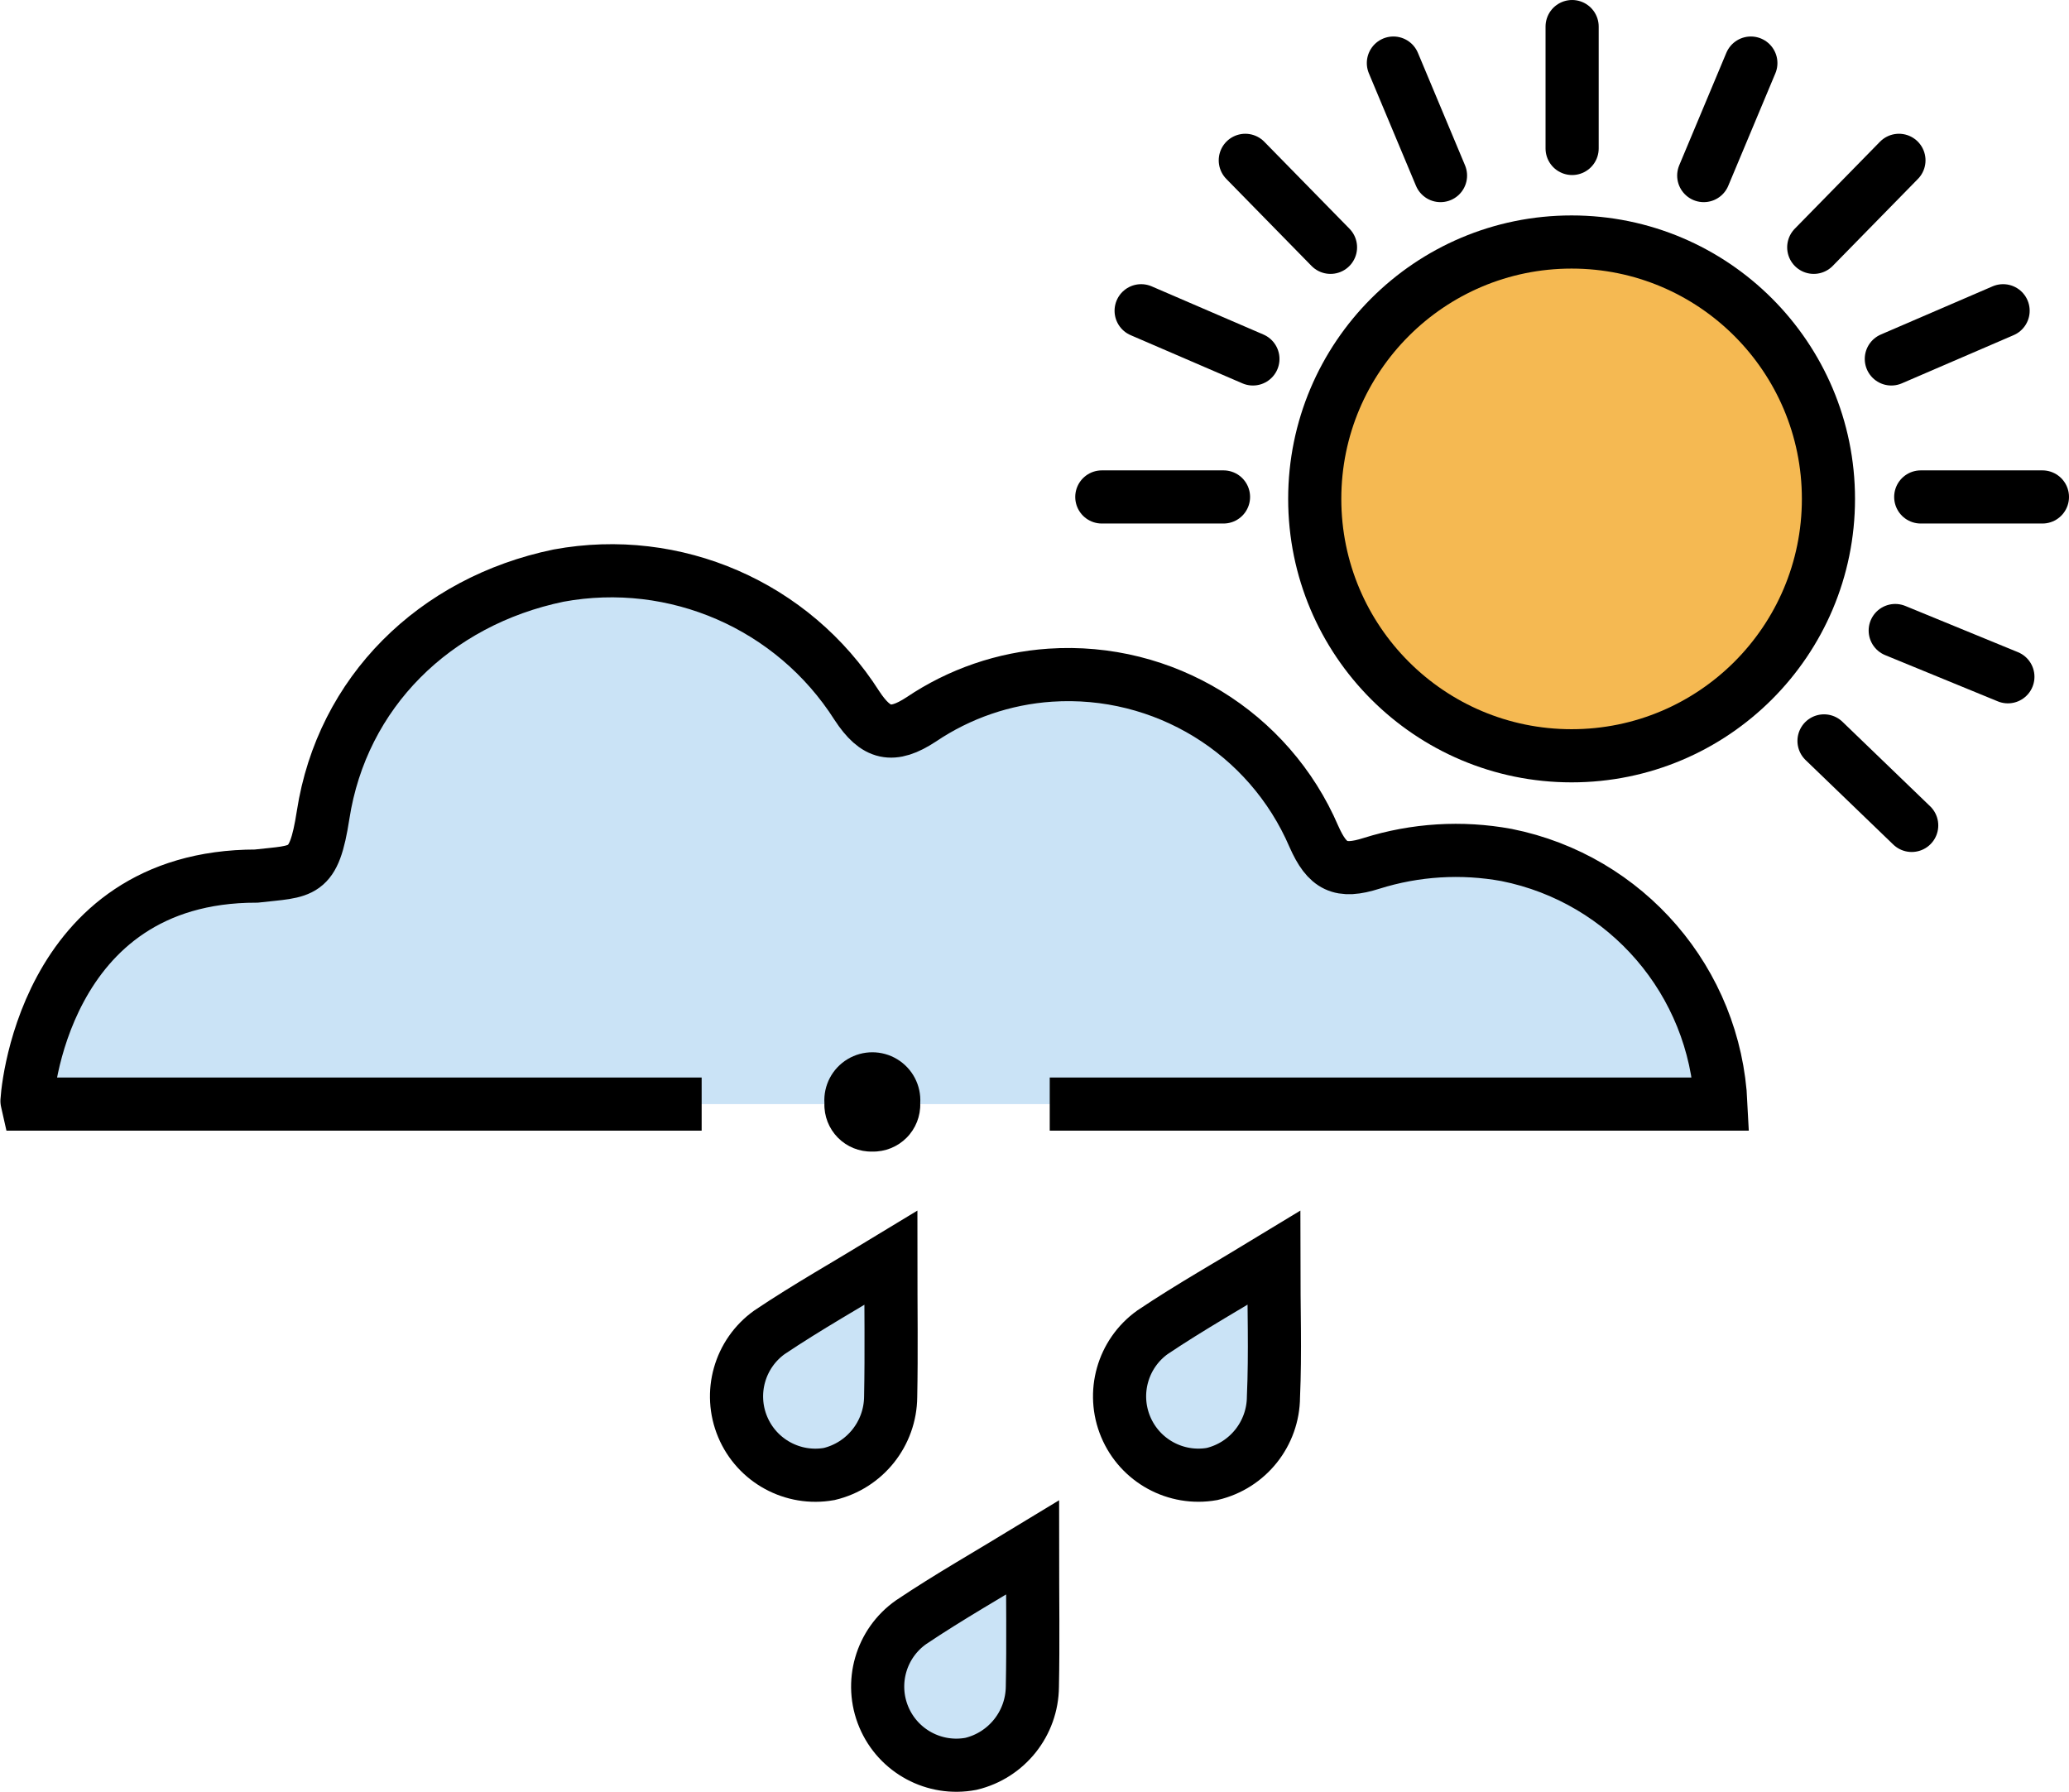
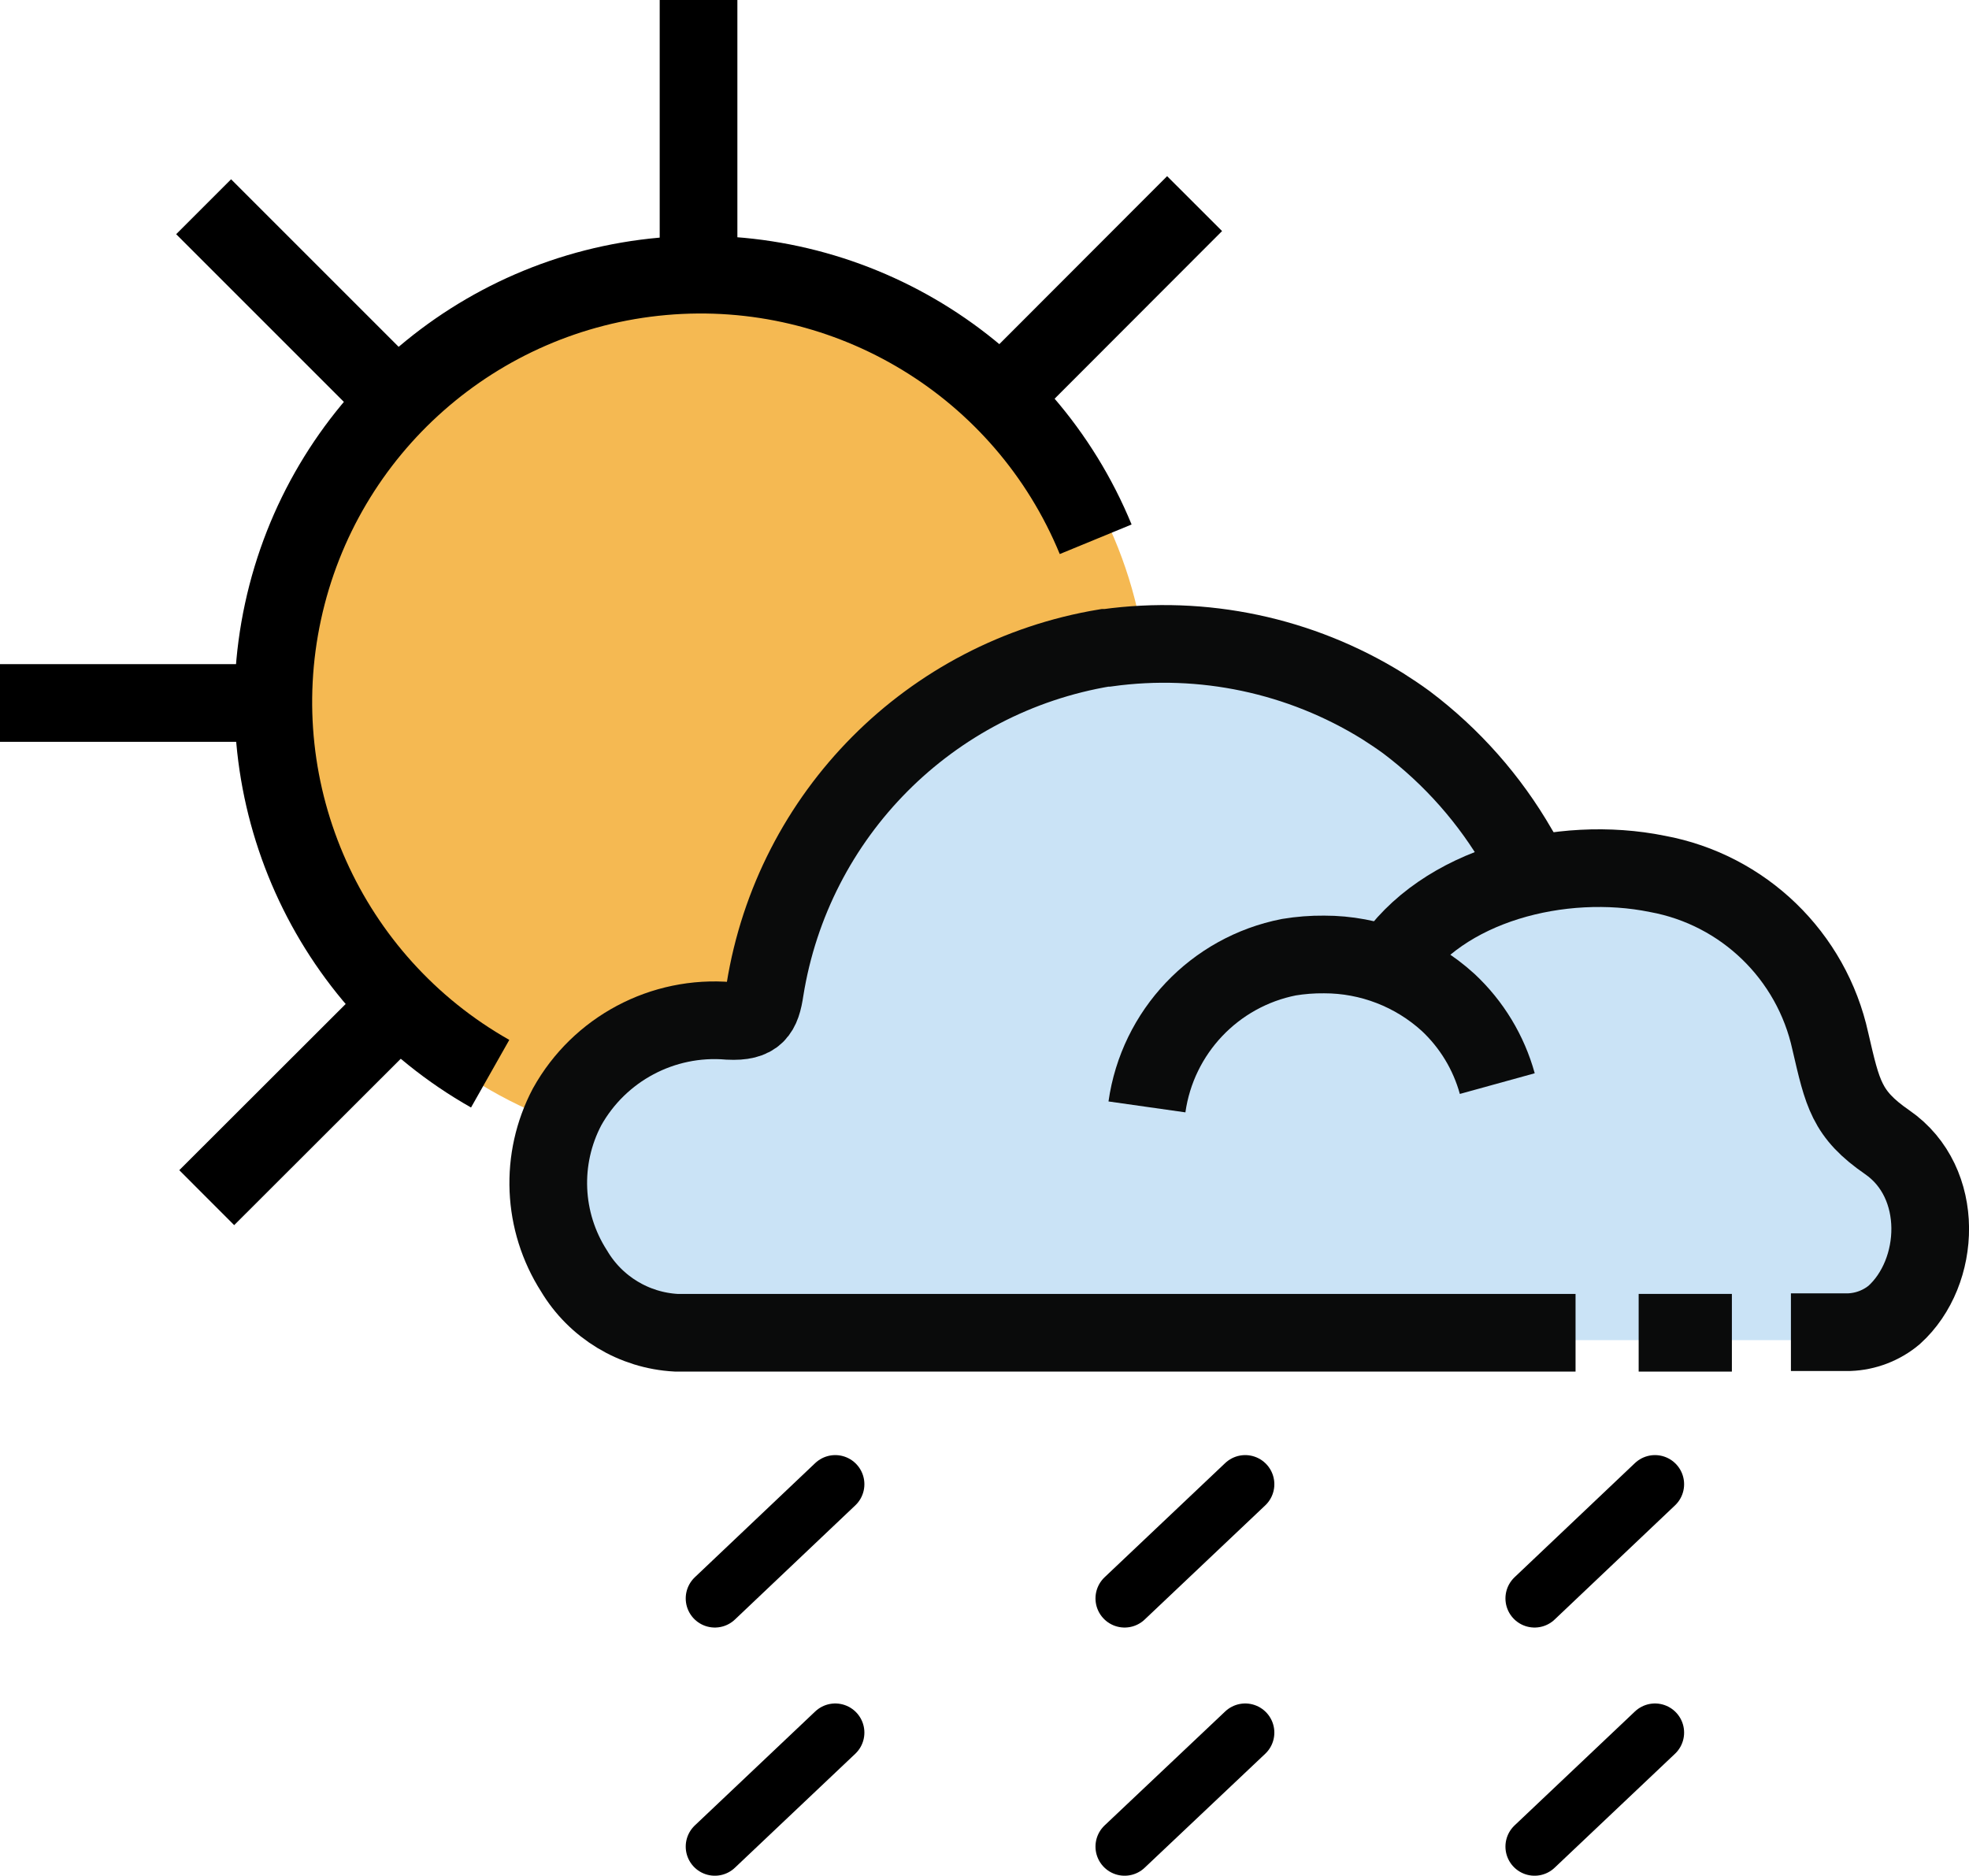
- <svg xmlns="http://www.w3.org/2000/svg" viewBox="0 0 116.8 101.13">
+ <svg xmlns="http://www.w3.org/2000/svg" viewBox="0 0 101.39 96.59">
  <defs>
-     <style>.cls-1{fill:#cae3f6;}.cls-2{fill:#f5b952;}.cls-3,.cls-4{fill:none;stroke:#000;stroke-miterlimit:10;stroke-width:3px;}.cls-4{stroke-linecap:round;}</style>
+     <style>.cls-1{fill:#f5b952;}.cls-2{fill:#cae3f6;}.cls-3,.cls-4,.cls-5,.cls-6{fill:none;stroke-miterlimit:10;}.cls-3,.cls-4,.cls-5{stroke:#000;}.cls-3{stroke-linecap:round;stroke-width:3px;}.cls-4,.cls-5,.cls-6{stroke-width:4px;}.cls-5{stroke-linecap:square;}.cls-6{stroke:#0a0b0b;}</style>
  </defs>
  <g id="Layer_2" data-name="Layer 2">
    <g id="Layer_1-2" data-name="Layer 1">
-       <path class="cls-1" d="M50.29,71c-2.48,1.51-4.72,2.77-6.85,4.2a4.45,4.45,0,0,0,3.37,8,4.52,4.52,0,0,0,3.47-4.36C50.33,76.33,50.29,73.86,50.29,71Z" />
-       <path class="cls-1" d="M71.91,71c-2.48,1.51-4.72,2.77-6.85,4.2a4.45,4.45,0,0,0,3.36,8,4.5,4.5,0,0,0,3.47-4.36C72,76.33,71.91,73.86,71.91,71Z" />
-       <path class="cls-1" d="M58.29,87.35c-2.48,1.51-4.72,2.78-6.85,4.21a4.44,4.44,0,0,0,3.37,8,4.52,4.52,0,0,0,3.47-4.36C58.33,92.72,58.29,90.24,58.29,87.35Z" />
-       <path class="cls-1" d="M59.26,62.32H97.15a15.07,15.07,0,0,0-12.1-14.06,15.87,15.87,0,0,0-7.62.47c-1.76.56-2.5.2-3.26-1.52a15.1,15.1,0,0,0-14.88-9.1A14.82,14.82,0,0,0,52,40.61c-1.62,1.06-2.55.86-3.63-.79a16.43,16.43,0,0,0-16.84-7.33c-7,1.45-12.22,6.59-13.29,13.51-.53,3.41-1.13,3.15-3.77,3.45-12.16,0-13,12.68-12.95,12.87H39.61" />
-       <path class="cls-2" d="M88.72,42.66h0a14.49,14.49,0,0,0,0-29h0a14.49,14.49,0,1,0,0,29h0Z" />
-       <path class="cls-3" d="M50.29,71c-2.48,1.51-4.72,2.77-6.85,4.2a4.45,4.45,0,0,0,3.37,8,4.52,4.52,0,0,0,3.47-4.36C50.33,76.33,50.29,73.86,50.29,71Z" />
-       <path class="cls-3" d="M71.91,71c-2.48,1.51-4.72,2.77-6.85,4.2a4.45,4.45,0,0,0,3.36,8,4.5,4.5,0,0,0,3.47-4.36C72,76.33,71.91,73.86,71.91,71Z" />
-       <path class="cls-3" d="M58.29,87.35c-2.48,1.51-4.72,2.78-6.85,4.21a4.44,4.44,0,0,0,3.37,8,4.52,4.52,0,0,0,3.47-4.36C58.33,92.72,58.29,90.24,58.29,87.35Z" />
-       <path class="cls-3" d="M59.26,62.32H97.15a15.07,15.07,0,0,0-12.1-14.06,15.87,15.87,0,0,0-7.62.47c-1.76.56-2.5.2-3.26-1.52a15.1,15.1,0,0,0-14.88-9.1A14.82,14.82,0,0,0,52,40.61c-1.62,1.06-2.55.86-3.63-.79a16.43,16.43,0,0,0-16.84-7.33c-7,1.45-12.22,6.59-13.29,13.51-.53,3.41-1.13,3.15-3.77,3.45-12.16,0-13,12.68-12.95,12.87H39.61" />
-       <path d="M49.24,65a2.64,2.64,0,0,1-2.7-2.73,2.71,2.71,0,1,1,5.41,0A2.65,2.65,0,0,1,49.24,65Z" />
-       <line class="cls-4" x1="69.07" y1="28.05" x2="62.2" y2="28.05" />
-       <line class="cls-4" x1="75.11" y1="13.96" x2="70.3" y2="9.05" />
-       <line class="cls-4" x1="81.32" y1="9.91" x2="78.66" y2="3.56" />
-       <line class="cls-4" x1="70.73" y1="20.26" x2="64.42" y2="17.54" />
-       <path class="cls-3" d="M88.72,42.66h0a14.49,14.49,0,0,0,0-29h0a14.49,14.49,0,1,0,0,29h0Z" />
-       <line class="cls-4" x1="108.43" y1="28.05" x2="115.3" y2="28.05" />
-       <line class="cls-4" x1="88.75" y1="8.38" x2="88.75" y2="1.5" />
-       <line class="cls-4" x1="102.97" y1="41.82" x2="107.92" y2="46.59" />
-       <line class="cls-4" x1="102.39" y1="13.96" x2="107.2" y2="9.05" />
-       <line class="cls-4" x1="106.99" y1="35.59" x2="113.35" y2="38.2" />
-       <line class="cls-4" x1="96.18" y1="9.91" x2="98.84" y2="3.56" />
-       <line class="cls-4" x1="106.77" y1="20.26" x2="113.08" y2="17.54" />
+       <path class="cls-1" d="M36.52,13.88A22.63,22.63,0,1,0,59.15,36.5,22.65,22.65,0,0,0,36.52,13.88Z" />
+       <path class="cls-2" d="M81.1,69H34.7a6.56,6.56,0,0,1-5.27-3.19,8.43,8.43,0,0,1-.36-8.51,8.72,8.72,0,0,1,8.35-4.43c1.4.07,1.69-.44,1.86-1.6a21.28,21.28,0,0,1,17.54-17.6l.11,0a21.46,21.46,0,0,1,14.21,3c.41.26.83.54,1.24.85A21.91,21.91,0,0,1,78.14,44l.67,1.14" />
+       <path class="cls-2" d="M59,57.29a9.18,9.18,0,0,1,7.32-7.73,11.75,11.75,0,0,1,1.81-.14,9.48,9.48,0,0,1,6.4,2.48,9,9,0,0,1,2.54,4.23" />
+       <path class="cls-2" d="M71.52,50c2.69-4.14,8.86-5.67,13.79-4.65A11.17,11.17,0,0,1,94.24,54c.63,2.72.83,3.76,2.94,5.22,3,2.07,2.78,6.7.35,8.9a3.83,3.83,0,0,1-2.32.89h-16" />
+       <line class="cls-2" x1="84.35" y1="68.99" x2="89.16" y2="68.99" />
+       <line class="cls-3" x1="85.22" y1="89.22" x2="79.02" y2="95.09" />
+       <line class="cls-3" x1="43.01" y1="89.22" x2="36.81" y2="95.09" />
+       <line class="cls-3" x1="64.12" y1="89.22" x2="57.91" y2="95.09" />
+       <line class="cls-3" x1="85.22" y1="76.43" x2="79.02" y2="82.31" />
+       <line class="cls-3" x1="43.01" y1="76.43" x2="36.81" y2="82.31" />
+       <line class="cls-3" x1="64.12" y1="76.43" x2="57.91" y2="82.31" />
+       <path class="cls-4" d="M56.42,27.77A22,22,0,1,0,25.24,55.29" />
+       <line class="cls-5" x1="35.97" y1="14.01" x2="35.97" y2="2" />
+       <line class="cls-5" x1="14.01" y1="36.2" x2="2" y2="36.2" />
+       <line class="cls-5" x1="20.4" y1="20.56" x2="11.9" y2="12.06" />
+       <line class="cls-5" x1="51.61" y1="20.4" x2="60.1" y2="11.9" />
+       <line class="cls-5" x1="20.56" y1="51.77" x2="12.06" y2="60.26" />
+       <path class="cls-6" d="M81.13,68.63H34.82a6.53,6.53,0,0,1-5.26-3.18A8.4,8.4,0,0,1,29.2,57a8.69,8.69,0,0,1,8.33-4.43c1.4.07,1.69-.44,1.86-1.6A21.26,21.26,0,0,1,56.9,33.36l.11,0a21.37,21.37,0,0,1,14.18,3c.41.26.83.54,1.24.84a21.74,21.74,0,0,1,5.75,6.51l.67,1.13" />
+       <path class="cls-6" d="M59.06,57a9.17,9.17,0,0,1,7.31-7.71,10.54,10.54,0,0,1,1.81-.14,9.47,9.47,0,0,1,6.39,2.47A9,9,0,0,1,77.1,55.8" />
+       <path class="cls-6" d="M71.57,49.67C74.25,45.54,80.41,44,85.34,45a11.19,11.19,0,0,1,8.91,8.62c.63,2.71.83,3.75,2.93,5.2,3,2.07,2.78,6.7.36,8.89a3.83,3.83,0,0,1-2.32.89h-3" />
+       <line class="cls-6" x1="84.38" y1="68.63" x2="89.18" y2="68.63" />
    </g>
  </g>
</svg>
